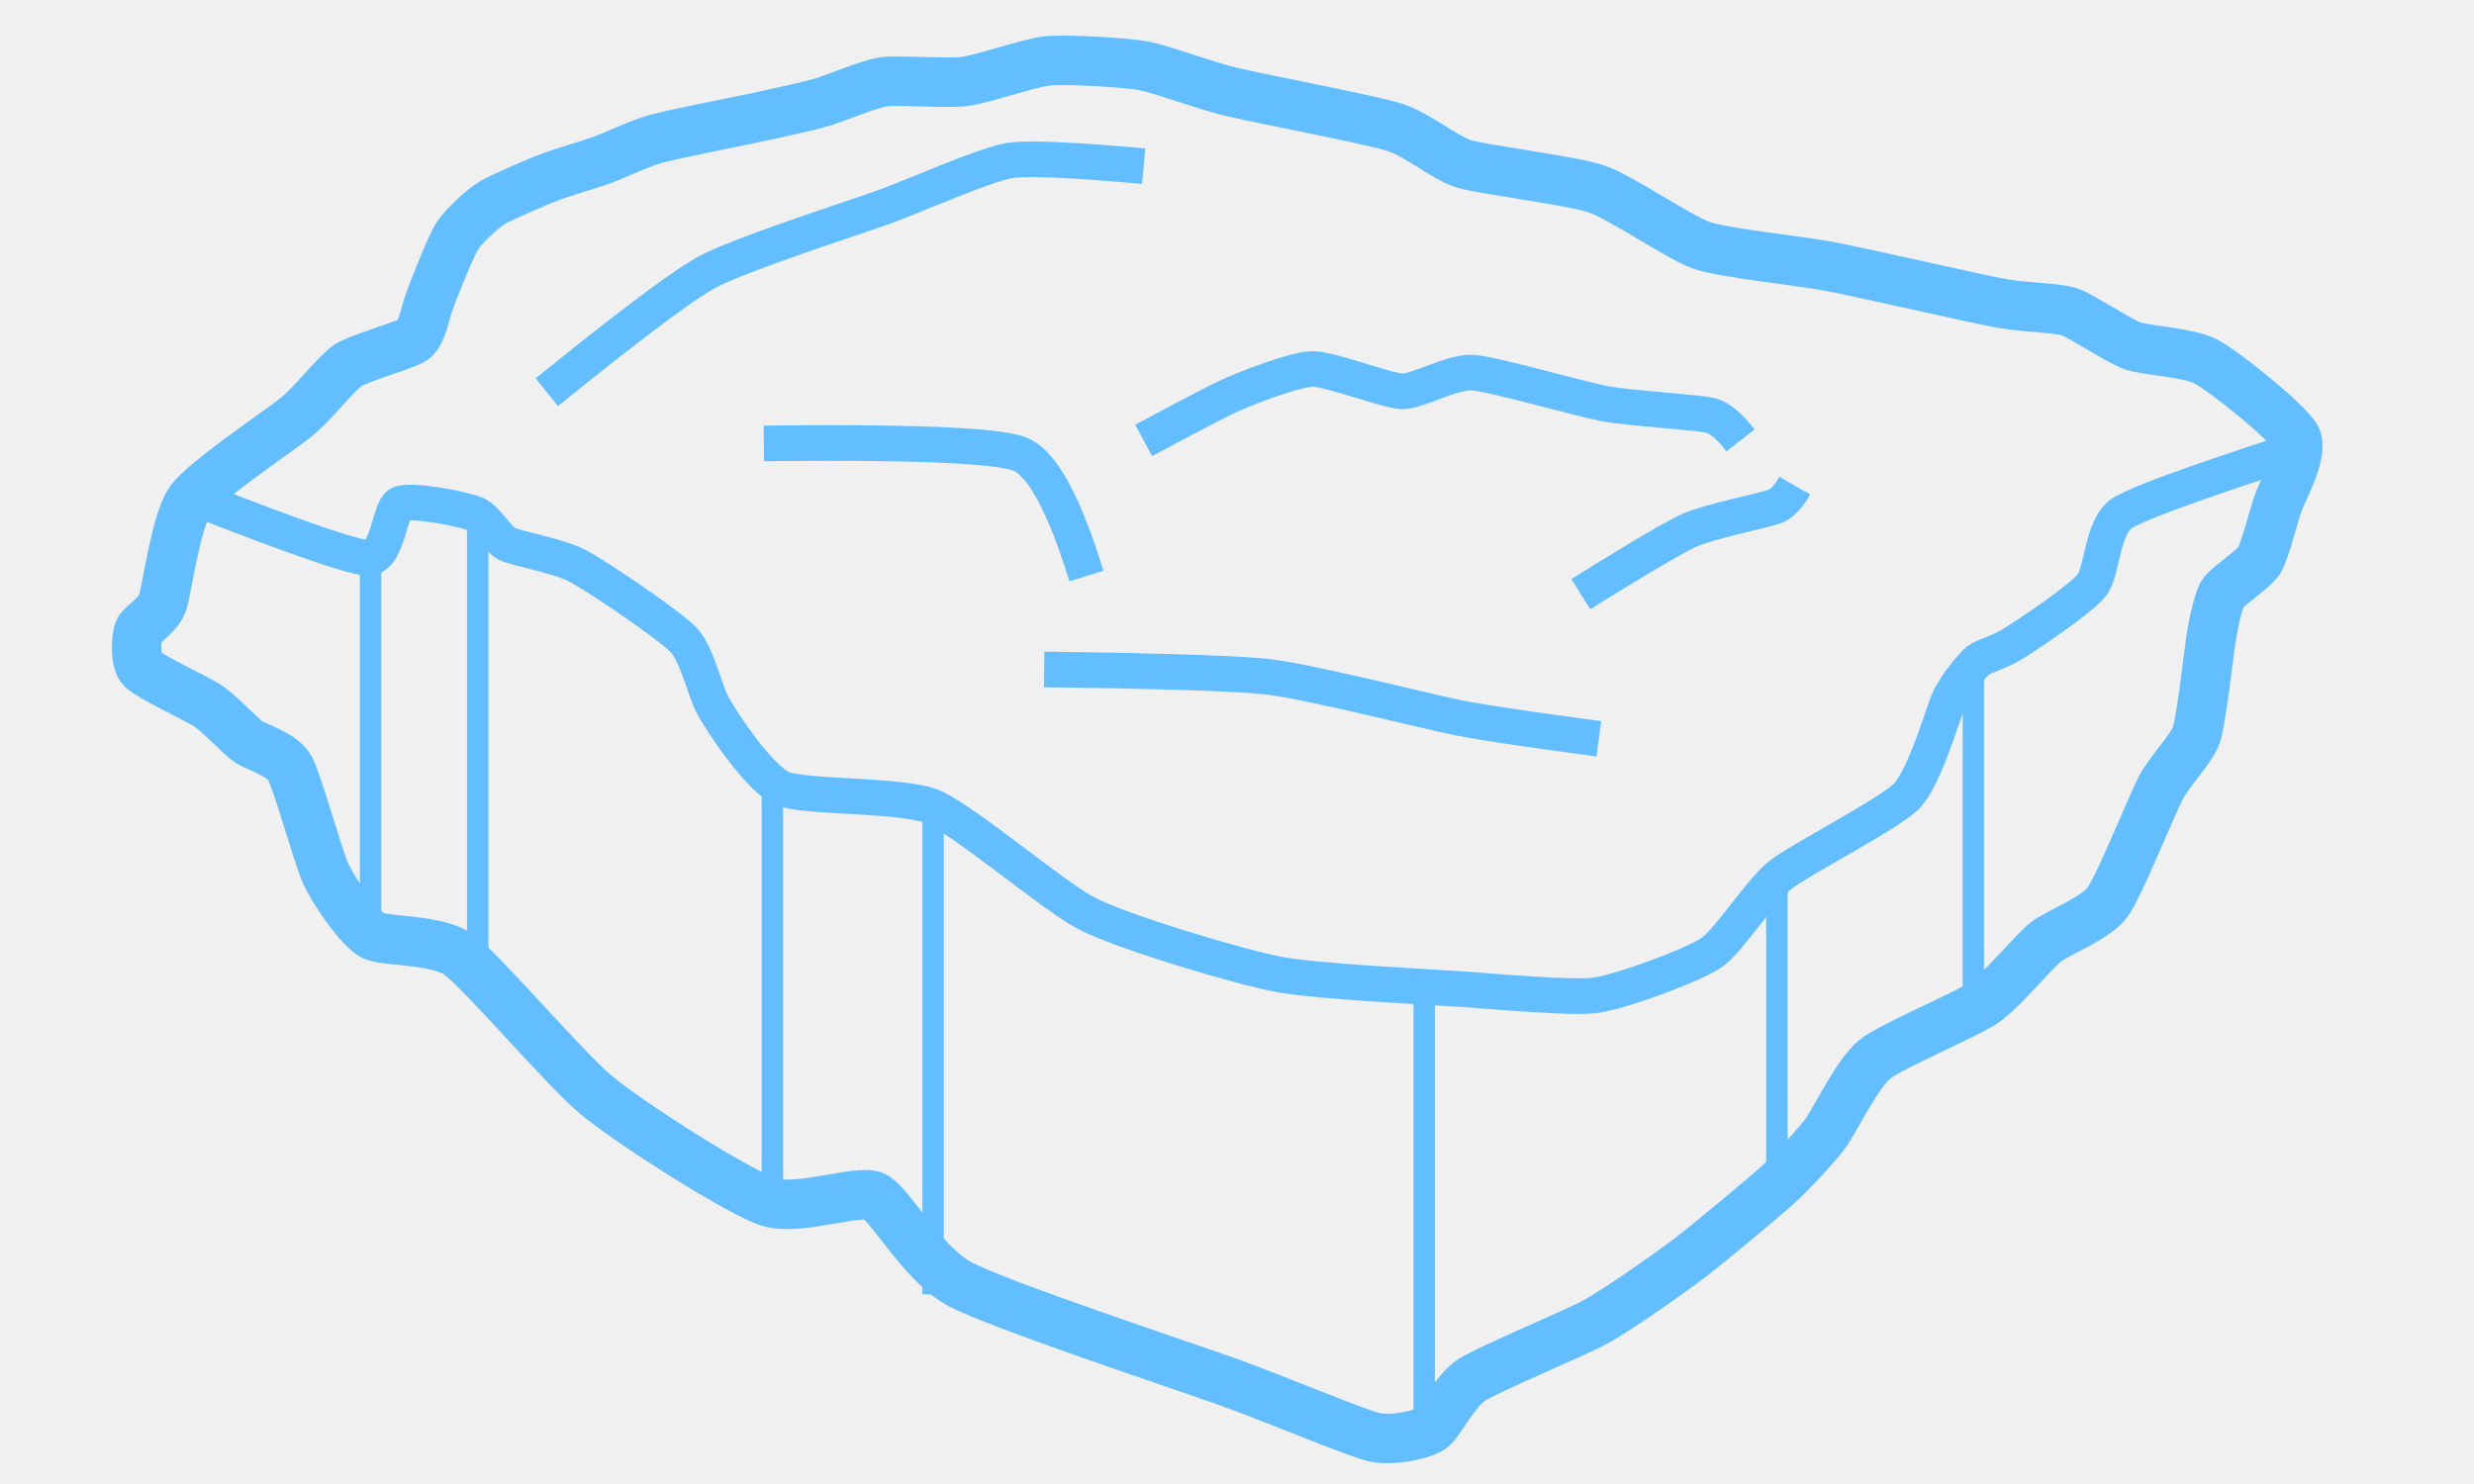
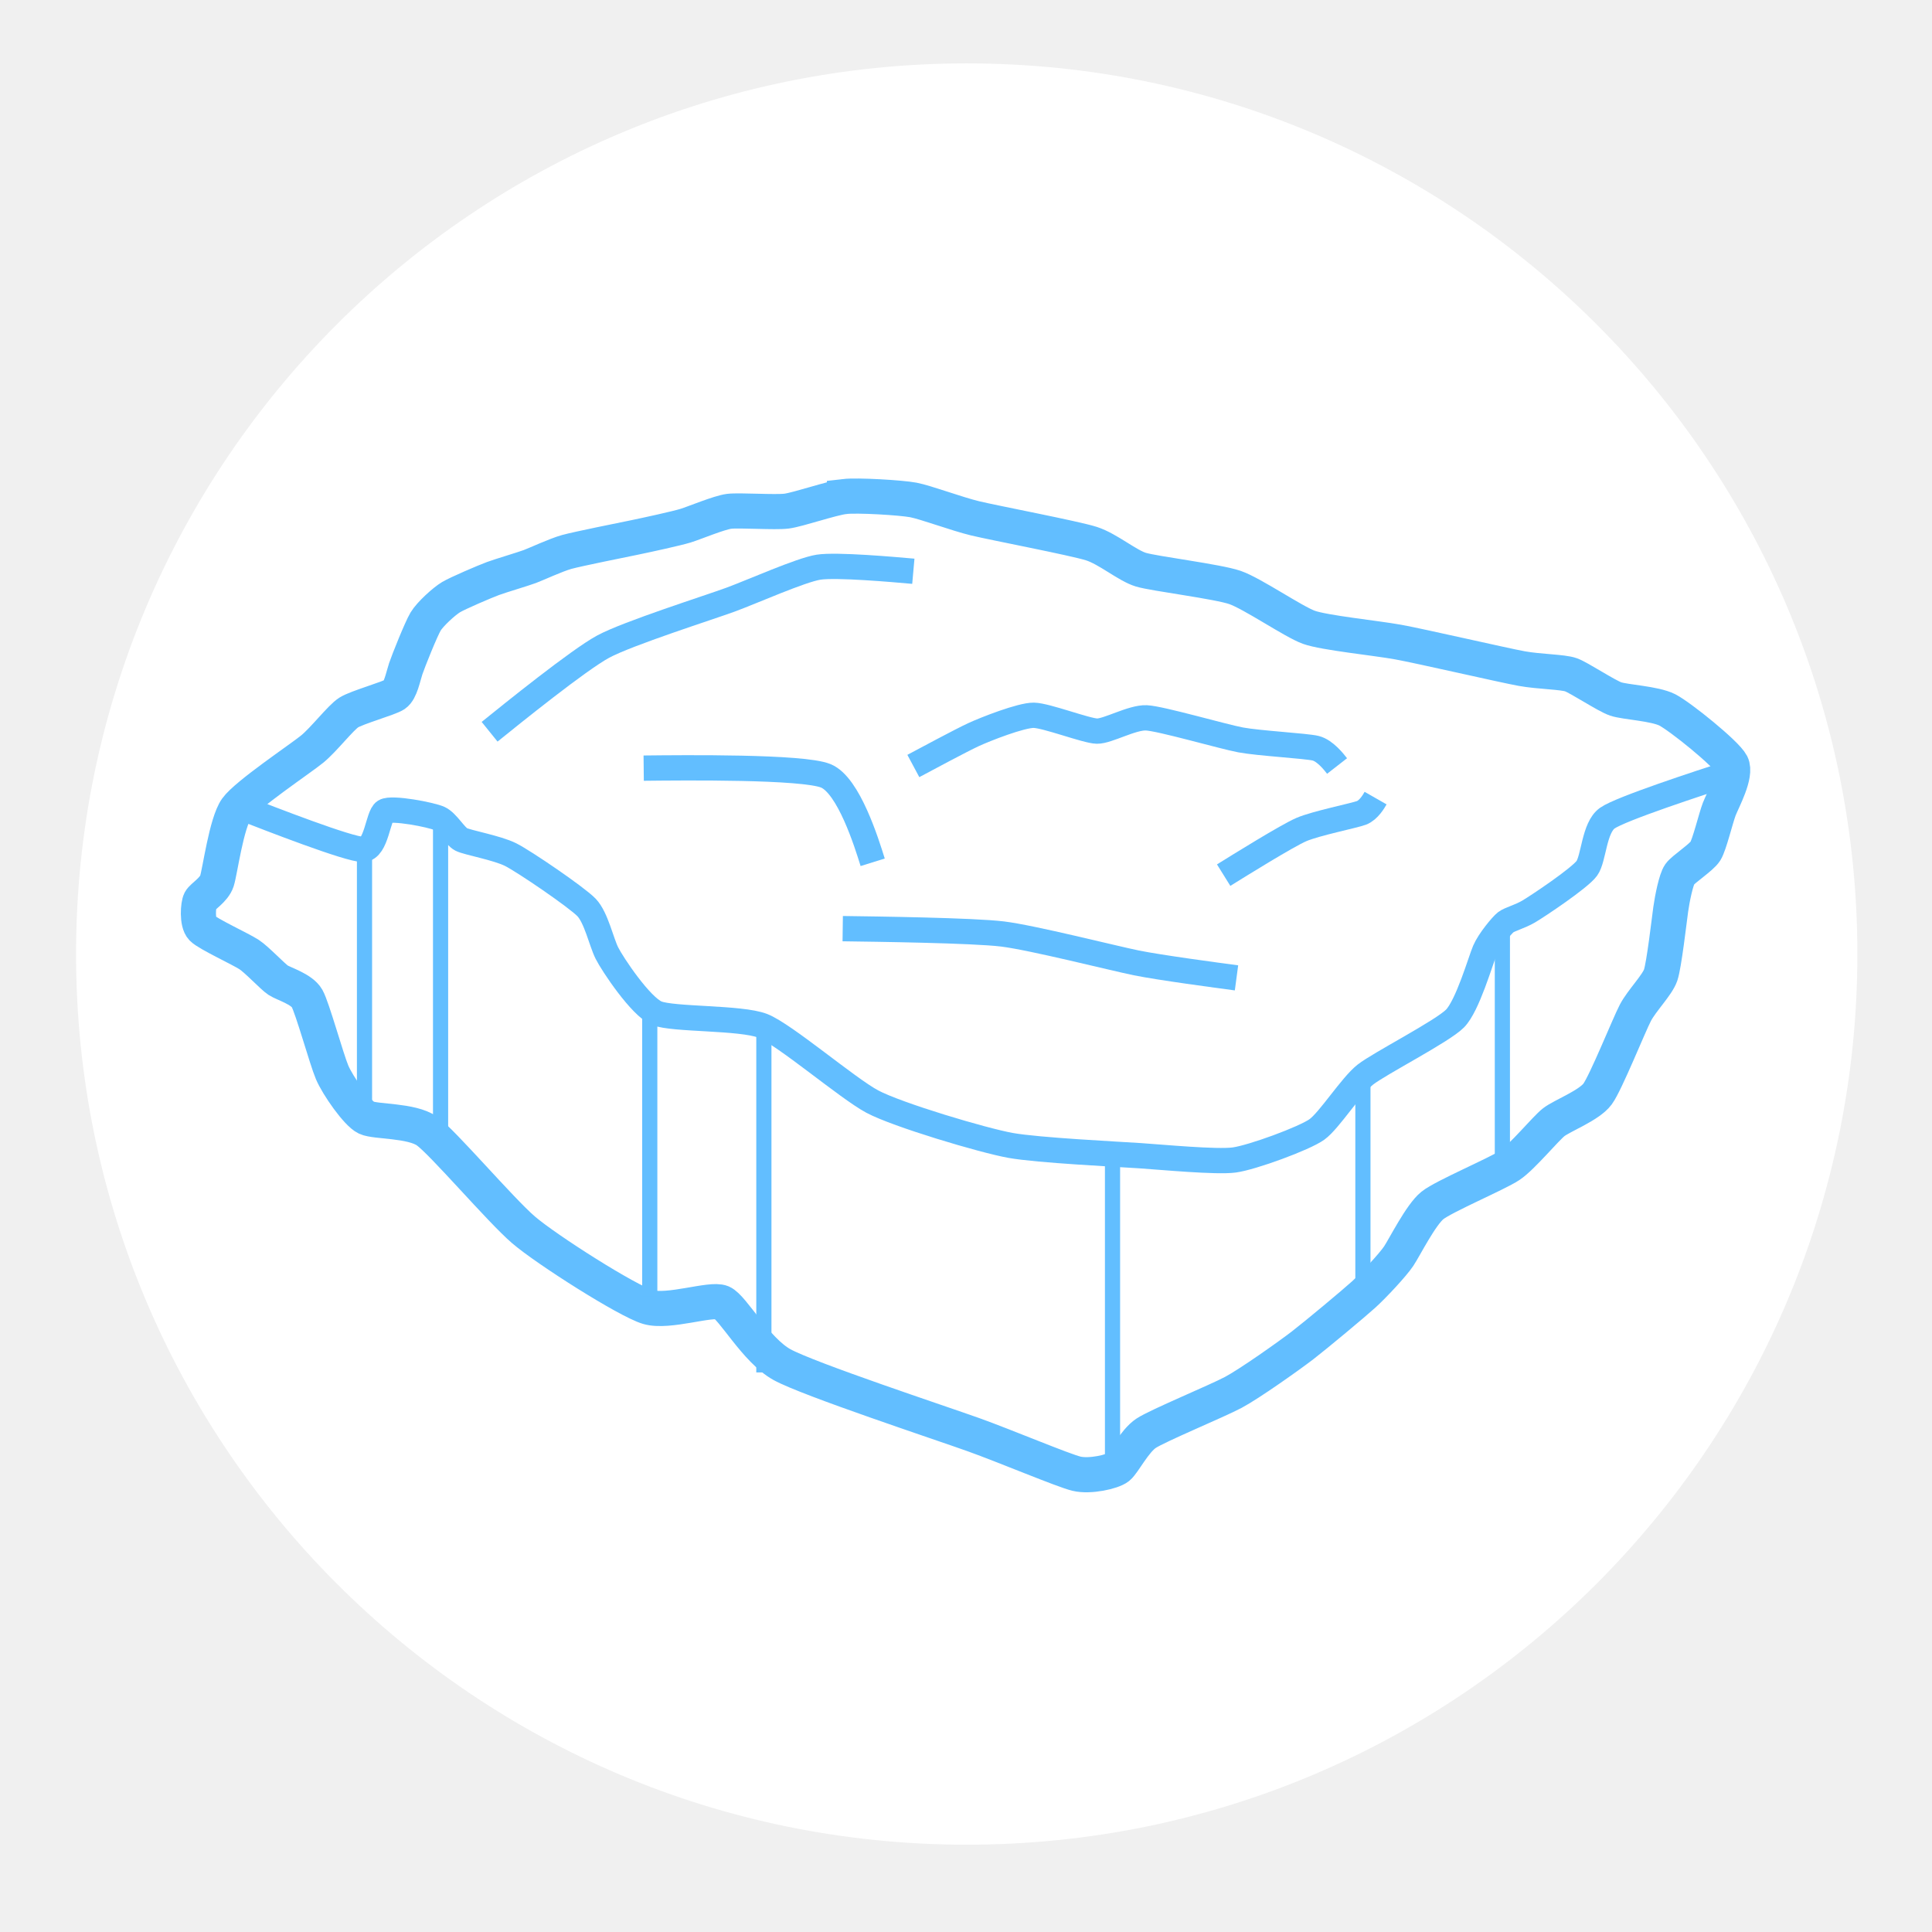
- <svg xmlns="http://www.w3.org/2000/svg" width="1000" height="600" viewBox="0 0 264.583 158.75" version="1.1" id="svg9674" xml:space="preserve">
+ <svg xmlns="http://www.w3.org/2000/svg" width="1100" height="1100" viewBox="0 0 291.042 291.042" version="1.1" id="svg9674" xml:space="preserve">
  <defs id="defs9671" />
  <g id="layer1">
-     <path style="opacity:1;fill:#000000;fill-opacity:0;stroke:#62beff;stroke-width:5.292;stroke-dasharray:none" d="m 111.929,6.524 c -1.935,0.226 -6.964,1.966 -8.705,2.192 -1.741,0.226 -7.157,-0.161 -8.672,0.032 -1.516,0.193 -5.191,1.741 -6.545,2.16 -1.354,0.419 -5.803,1.386 -7.673,1.773 -1.87,0.387 -8.64,1.741 -10.252,2.192 -1.612,0.451 -4.514,1.805 -5.545,2.192 -1.032,0.387 -4.32,1.354 -5.545,1.805 -1.225,0.451 -5.287,2.192 -6.319,2.805 -1.032,0.613 -3.16,2.547 -3.837,3.676 -0.677,1.129 -2.612,5.965 -2.998,7.125 -0.387,1.161 -0.774,3.289 -1.644,3.868 -0.87,0.58 -5.706,1.934 -6.931,2.708 -1.225,0.774 -3.74,4.062 -5.513,5.513 -1.773,1.451 -9.897,6.867 -11.413,8.995 -1.515,2.128 -2.483,9.479 -2.934,10.865 -0.451,1.386 -2.192,2.353 -2.515,2.966 -0.323,0.613 -0.516,3.321 0.291,4.159 0.807,0.838 5.836,3.159 7.061,3.965 1.225,0.806 3.546,3.321 4.385,3.869 0.838,0.548 3.546,1.321 4.352,2.74 0.806,1.419 2.933,9.156 3.777,11.144 0.843,1.988 3.773,6.179 5.161,6.829 1.388,0.65 6.782,0.356 9.13,2.01 2.347,1.654 11.047,11.879 14.528,14.873 3.481,2.993 15.667,10.731 18.762,11.639 3.095,0.908 9.476,-1.376 11.12,-0.679 1.644,0.697 5.118,7.157 9.051,9.343 3.934,2.186 24.058,8.841 28.863,10.563 4.805,1.722 13.509,5.397 15.527,5.88 2.018,0.483 5.421,-0.29 6.259,-0.967 0.838,-0.677 2.464,-3.965 4.218,-5.126 1.754,-1.161 10.652,-4.836 13.135,-6.158 2.482,-1.322 8.479,-5.577 10.445,-7.093 1.967,-1.515 7.77,-6.351 9.22,-7.673 1.451,-1.322 4.352,-4.417 5.246,-5.754 0.893,-1.337 3.351,-6.266 5.092,-7.649 1.74,-1.383 9.72,-4.75 11.631,-6.024 1.911,-1.274 5.4,-5.551 6.659,-6.523 1.259,-0.971 5.321,-2.519 6.578,-4.227 1.257,-1.708 4.739,-10.413 5.706,-12.251 0.967,-1.838 3.288,-4.159 3.804,-5.674 0.516,-1.515 1.29,-8.285 1.515,-9.897 0.226,-1.612 0.806,-4.514 1.354,-5.288 0.548,-0.774 3.256,-2.515 3.869,-3.482 0.612,-0.967 1.58,-5.029 2.095,-6.351 0.516,-1.322 2.644,-5.191 1.838,-6.77 -0.805,-1.579 -7.769,-7.189 -9.671,-8.157 -1.902,-0.968 -6.351,-1.161 -7.77,-1.644 -1.418,-0.483 -5.481,-3.191 -6.738,-3.643 -1.257,-0.452 -4.739,-0.452 -7.415,-0.935 -2.676,-0.483 -15.249,-3.385 -18.634,-3.998 -3.385,-0.613 -11.123,-1.386 -13.444,-2.224 -2.321,-0.838 -8.511,-5.093 -11.123,-5.996 -2.611,-0.903 -12.09,-2.064 -14.153,-2.676 -2.063,-0.612 -4.965,-3.127 -7.479,-3.933 C 146.619,12.811 134.432,10.49 131.628,9.813 128.823,9.136 124.18,7.395 122.31,7.04 120.44,6.685 113.864,6.299 111.929,6.524 Z" id="path10125" />
-     <path style="opacity:1;fill:#000000;fill-opacity:0;stroke:#62beff;stroke-width:3.81;stroke-dasharray:none" d="m 21.237,53.443 c 4.033,1.572 16.124,6.286 18.17,6.233 2.046,-0.053 2.24,-5.082 3.272,-5.727 1.032,-0.645 7.029,0.515 8.221,1.064 1.193,0.549 2.353,2.676 3.288,3.159 0.935,0.483 5.384,1.257 7.448,2.289 2.063,1.032 9.994,6.448 11.444,7.964 1.45,1.515 2.224,5.191 3.063,6.867 0.838,1.676 5.094,8.06 7.512,9.059 2.418,0.999 12.67,0.612 15.959,1.902 3.288,1.29 12.767,9.414 16.507,11.413 3.74,1.999 16.7,5.867 20.859,6.609 4.159,0.741 16.152,1.322 19.505,1.547 3.353,0.226 11.477,0.999 14.153,0.645 2.676,-0.355 10.606,-3.256 12.476,-4.61 1.87,-1.354 5.158,-6.577 7.286,-8.253 2.128,-1.677 11.606,-6.513 13.508,-8.446 1.902,-1.934 3.836,-8.704 4.481,-10.22 0.645,-1.516 2.579,-3.837 3.16,-4.288 0.581,-0.451 2.128,-0.838 3.45,-1.612 1.322,-0.774 7.705,-5.029 8.769,-6.512 1.064,-1.482 1.064,-6.125 3.083,-7.556 2.019,-1.431 14.132,-5.371 18.169,-6.684" id="path10607" />
-     <path style="opacity:1;fill:#000000;fill-opacity:0;stroke:#62beff;stroke-width:3.81;stroke-dasharray:none" d="m 122.309,47.113 c 1.806,-0.967 7.222,-3.869 9.027,-4.707 1.805,-0.838 7.222,-2.966 9.124,-2.933 1.902,0.033 7.899,2.354 9.51,2.386 1.612,0.032 5.287,-2.096 7.447,-1.999 2.16,0.097 11.445,2.805 14.186,3.321 2.74,0.516 9.897,0.903 11.316,1.258 1.418,0.355 2.772,2.096 3.223,2.675" id="path10609" />
-     <path style="opacity:1;fill:#000000;fill-opacity:0;stroke:#62beff;stroke-width:3.81;stroke-dasharray:none" d="m 58.476,41.955 c 3.353,-2.708 13.412,-10.832 17.119,-12.831 3.708,-1.999 15.894,-5.868 19.15,-7.06 3.256,-1.193 10.607,-4.481 13.283,-4.9 2.676,-0.419 11.381,0.355 14.281,0.613" id="path10611" />
-     <path style="opacity:1;fill:#000000;fill-opacity:0;stroke:#62beff;stroke-width:3.81;stroke-dasharray:none" d="m 169.056,63.555 c 2.386,-1.483 9.543,-5.932 11.703,-6.867 2.16,-0.935 7.963,-2.096 9.059,-2.514 1.096,-0.419 1.869,-1.773 2.127,-2.225" id="path10613" />
-     <path style="opacity:1;fill:#000000;fill-opacity:0;stroke:#62beff;stroke-width:3.81;stroke-dasharray:none" d="m 81.688,47.436 c 5.997,-0.064 23.987,-0.258 27.436,1.161 3.449,1.419 6.157,10.124 7.06,13.024" id="path10615" />
-     <path style="opacity:1;fill:#000000;fill-opacity:0;stroke:#62beff;stroke-width:3.81;stroke-dasharray:none" d="m 111.67,71.615 c 4.901,0.064 19.602,0.258 24.084,0.806 4.481,0.548 16.668,3.643 20.15,4.352 3.482,0.709 12.186,1.87 15.087,2.257" id="path10617" />
-     <path style="opacity:1;fill:#000000;fill-opacity:0;stroke:#62beff;stroke-width:2.286;stroke-dasharray:none" d="M 39.63,60.161 V 98.359" id="path15795" />
-     <path style="opacity:1;fill:#000000;fill-opacity:0;stroke:#62beff;stroke-width:2.286;stroke-dasharray:none" d="M 82.603,83.558 V 127.008" id="path15797" />
-     <path style="opacity:1;fill:#000000;fill-opacity:0;stroke:#62beff;stroke-width:2.286;stroke-dasharray:none" d="M 99.792,86.422 V 138.467" id="path15799" />
-     <path style="opacity:1;fill:#000000;fill-opacity:0;stroke:#62beff;stroke-width:2.286;stroke-dasharray:none" d="M 152.314,153.746 V 105.521" id="path15801" />
-     <path style="opacity:1;fill:#000000;fill-opacity:0;stroke:#62beff;stroke-width:2.286;stroke-dasharray:none" d="M 190.034,94.062 V 127.962" id="path15803" />
-     <path style="opacity:1;fill:#000000;fill-opacity:0;stroke:#62beff;stroke-width:2.286;stroke-dasharray:none" d="M 211.043,71.621 V 108.864" id="path15805" />
-     <path style="opacity:1;fill:#000000;fill-opacity:0;stroke:#62beff;stroke-width:2.286;stroke-dasharray:none" d="M 51.089,56.342 V 103.611" id="path19437" />
+     <circle style="fill:#ffffff;fill-opacity:1;stroke:#62beff;stroke-width:0;stroke-opacity:0;stroke-dasharray:none" id="path237" cx="145.629" cy="143.719" r="134.17" />
+     <path style="opacity:1;fill:#000000;fill-opacity:0;stroke:#62beff;stroke-width:5.292;stroke-dasharray:none" d="m 127.208,74.803 c -1.935,0.226 -6.964,1.966 -8.705,2.192 -1.741,0.226 -7.157,-0.161 -8.672,0.032 -1.516,0.193 -5.191,1.741 -6.545,2.16 -1.354,0.419 -5.803,1.386 -7.673,1.773 -1.87,0.387 -8.64,1.741 -10.252,2.192 -1.612,0.451 -4.514,1.805 -5.545,2.192 -1.032,0.387 -4.32,1.354 -5.545,1.805 -1.225,0.451 -5.287,2.192 -6.319,2.805 -1.032,0.613 -3.16,2.547 -3.837,3.676 -0.677,1.129 -2.612,5.965 -2.998,7.125 -0.387,1.161 -0.774,3.289 -1.644,3.868 -0.87,0.58 -5.706,1.934 -6.931,2.708 -1.225,0.774 -3.74,4.062 -5.513,5.513 -1.773,1.451 -9.897,6.867 -11.413,8.995 -1.515,2.128 -2.483,9.479 -2.934,10.865 -0.451,1.386 -2.192,2.353 -2.515,2.966 -0.323,0.613 -0.516,3.321 0.291,4.159 0.807,0.838 5.836,3.159 7.061,3.965 1.225,0.806 3.546,3.321 4.385,3.869 0.838,0.548 3.546,1.321 4.352,2.74 0.806,1.419 2.933,9.156 3.777,11.144 0.843,1.988 3.773,6.179 5.161,6.829 1.388,0.65 6.782,0.356 9.13,2.01 2.347,1.654 11.047,11.879 14.528,14.873 3.481,2.993 15.667,10.731 18.762,11.639 3.095,0.908 9.476,-1.376 11.12,-0.679 1.644,0.697 5.118,7.157 9.051,9.343 3.934,2.186 24.058,8.841 28.863,10.563 4.805,1.722 13.509,5.397 15.527,5.88 2.018,0.483 5.421,-0.29 6.259,-0.967 0.838,-0.677 2.464,-3.965 4.218,-5.126 1.754,-1.161 10.652,-4.836 13.135,-6.158 2.482,-1.322 8.479,-5.577 10.445,-7.093 1.967,-1.515 7.77,-6.351 9.22,-7.673 1.451,-1.322 4.352,-4.417 5.246,-5.754 0.893,-1.337 3.351,-6.266 5.092,-7.649 1.74,-1.383 9.72,-4.75 11.631,-6.024 1.911,-1.274 5.4,-5.551 6.659,-6.523 1.259,-0.971 5.321,-2.518 6.578,-4.227 1.257,-1.708 4.739,-10.413 5.706,-12.251 0.967,-1.838 3.288,-4.159 3.804,-5.674 0.516,-1.515 1.29,-8.285 1.515,-9.897 0.226,-1.612 0.806,-4.514 1.354,-5.288 0.548,-0.774 3.256,-2.515 3.869,-3.482 0.612,-0.967 1.58,-5.029 2.095,-6.351 0.516,-1.322 2.644,-5.191 1.838,-6.77 -0.805,-1.579 -7.769,-7.189 -9.671,-8.157 -1.902,-0.968 -6.351,-1.161 -7.77,-1.644 -1.418,-0.483 -5.481,-3.191 -6.738,-3.643 -1.257,-0.452 -4.739,-0.452 -7.415,-0.935 -2.676,-0.483 -15.249,-3.385 -18.634,-3.998 -3.385,-0.613 -11.123,-1.386 -13.444,-2.224 -2.321,-0.838 -8.511,-5.093 -11.123,-5.996 -2.611,-0.903 -12.09,-2.064 -14.153,-2.676 -2.063,-0.612 -4.965,-3.127 -7.479,-3.933 -2.515,-0.806 -14.701,-3.128 -17.506,-3.804 -2.805,-0.677 -7.447,-2.418 -9.317,-2.773 -1.87,-0.355 -8.447,-0.742 -10.381,-0.516 z" id="path10125" />
+     <path style="opacity:1;fill:#000000;fill-opacity:0;stroke:#62beff;stroke-width:3.81;stroke-dasharray:none" d="m 36.516,121.721 c 4.033,1.572 16.124,6.286 18.17,6.233 2.046,-0.053 2.24,-5.082 3.272,-5.727 1.032,-0.645 7.029,0.515 8.221,1.064 1.193,0.549 2.353,2.676 3.288,3.159 0.935,0.483 5.384,1.257 7.448,2.289 2.063,1.032 9.994,6.448 11.444,7.964 1.45,1.515 2.224,5.191 3.063,6.867 0.838,1.676 5.094,8.06 7.512,9.059 2.418,0.999 12.67,0.612 15.959,1.902 3.288,1.29 12.767,9.414 16.507,11.413 3.74,1.999 16.7,5.867 20.859,6.609 4.159,0.741 16.152,1.322 19.505,1.547 3.353,0.226 11.477,0.999 14.153,0.645 2.676,-0.355 10.606,-3.256 12.476,-4.61 1.87,-1.354 5.158,-6.577 7.286,-8.253 2.128,-1.677 11.606,-6.513 13.508,-8.446 1.902,-1.934 3.836,-8.704 4.481,-10.22 0.645,-1.516 2.579,-3.837 3.16,-4.288 0.581,-0.451 2.128,-0.838 3.45,-1.612 1.322,-0.774 7.705,-5.029 8.769,-6.512 1.064,-1.482 1.064,-6.125 3.083,-7.556 2.019,-1.431 14.132,-5.371 18.169,-6.684" id="path10607" />
+     <path style="opacity:1;fill:#000000;fill-opacity:0;stroke:#62beff;stroke-width:3.81;stroke-dasharray:none" d="m 137.588,115.392 c 1.806,-0.967 7.222,-3.869 9.027,-4.707 1.805,-0.838 7.222,-2.966 9.124,-2.933 1.902,0.033 7.899,2.354 9.51,2.386 1.612,0.032 5.287,-2.096 7.447,-1.999 2.16,0.097 11.445,2.805 14.186,3.321 2.74,0.516 9.897,0.903 11.316,1.258 1.418,0.355 2.772,2.096 3.223,2.675" id="path10609" />
+     <path style="opacity:1;fill:#000000;fill-opacity:0;stroke:#62beff;stroke-width:3.81;stroke-dasharray:none" d="m 73.755,110.234 c 3.353,-2.708 13.412,-10.832 17.119,-12.831 3.708,-1.999 15.894,-5.868 19.15,-7.06 3.256,-1.193 10.607,-4.481 13.283,-4.9 2.676,-0.419 11.381,0.355 14.281,0.613" id="path10611" />
+     <path style="opacity:1;fill:#000000;fill-opacity:0;stroke:#62beff;stroke-width:3.81;stroke-dasharray:none" d="m 184.335,131.834 c 2.386,-1.483 9.543,-5.932 11.703,-6.867 2.16,-0.935 7.963,-2.096 9.059,-2.514 1.096,-0.419 1.869,-1.773 2.127,-2.225" id="path10613" />
+     <path style="opacity:1;fill:#000000;fill-opacity:0;stroke:#62beff;stroke-width:3.81;stroke-dasharray:none" d="m 96.967,115.714 c 5.997,-0.065 23.987,-0.258 27.436,1.161 3.449,1.419 6.157,10.124 7.06,13.024" id="path10615" />
+     <path style="opacity:1;fill:#000000;fill-opacity:0;stroke:#62beff;stroke-width:3.81;stroke-dasharray:none" d="m 126.949,139.894 c 4.901,0.065 19.602,0.258 24.084,0.806 4.481,0.548 16.668,3.643 20.15,4.352 3.482,0.709 12.186,1.87 15.087,2.257" id="path10617" />
+     <path style="opacity:1;fill:#000000;fill-opacity:0;stroke:#62beff;stroke-width:2.286;stroke-dasharray:none" d="M 54.909,128.44 V 166.638" id="path15795" />
+     <path style="opacity:1;fill:#000000;fill-opacity:0;stroke:#62beff;stroke-width:2.286;stroke-dasharray:none" d="m 97.882,151.836 v 43.45" id="path15797" />
+     <path style="opacity:1;fill:#000000;fill-opacity:0;stroke:#62beff;stroke-width:2.286;stroke-dasharray:none" d="m 115.071,154.701 v 52.044" id="path15799" />
+     <path style="opacity:1;fill:#000000;fill-opacity:0;stroke:#62beff;stroke-width:2.286;stroke-dasharray:none" d="M 167.593,222.024 V 173.8" id="path15801" />
+     <path style="opacity:1;fill:#000000;fill-opacity:0;stroke:#62beff;stroke-width:2.286;stroke-dasharray:none" d="m 205.313,162.34 v 33.9" id="path15803" />
+     <path style="opacity:1;fill:#000000;fill-opacity:0;stroke:#62beff;stroke-width:2.286;stroke-dasharray:none" d="m 226.322,139.899 v 37.243" id="path15805" />
+     <path style="opacity:1;fill:#000000;fill-opacity:0;stroke:#62beff;stroke-width:2.286;stroke-dasharray:none" d="m 66.369,124.62 v 47.27" id="path19437" />
  </g>
</svg>
